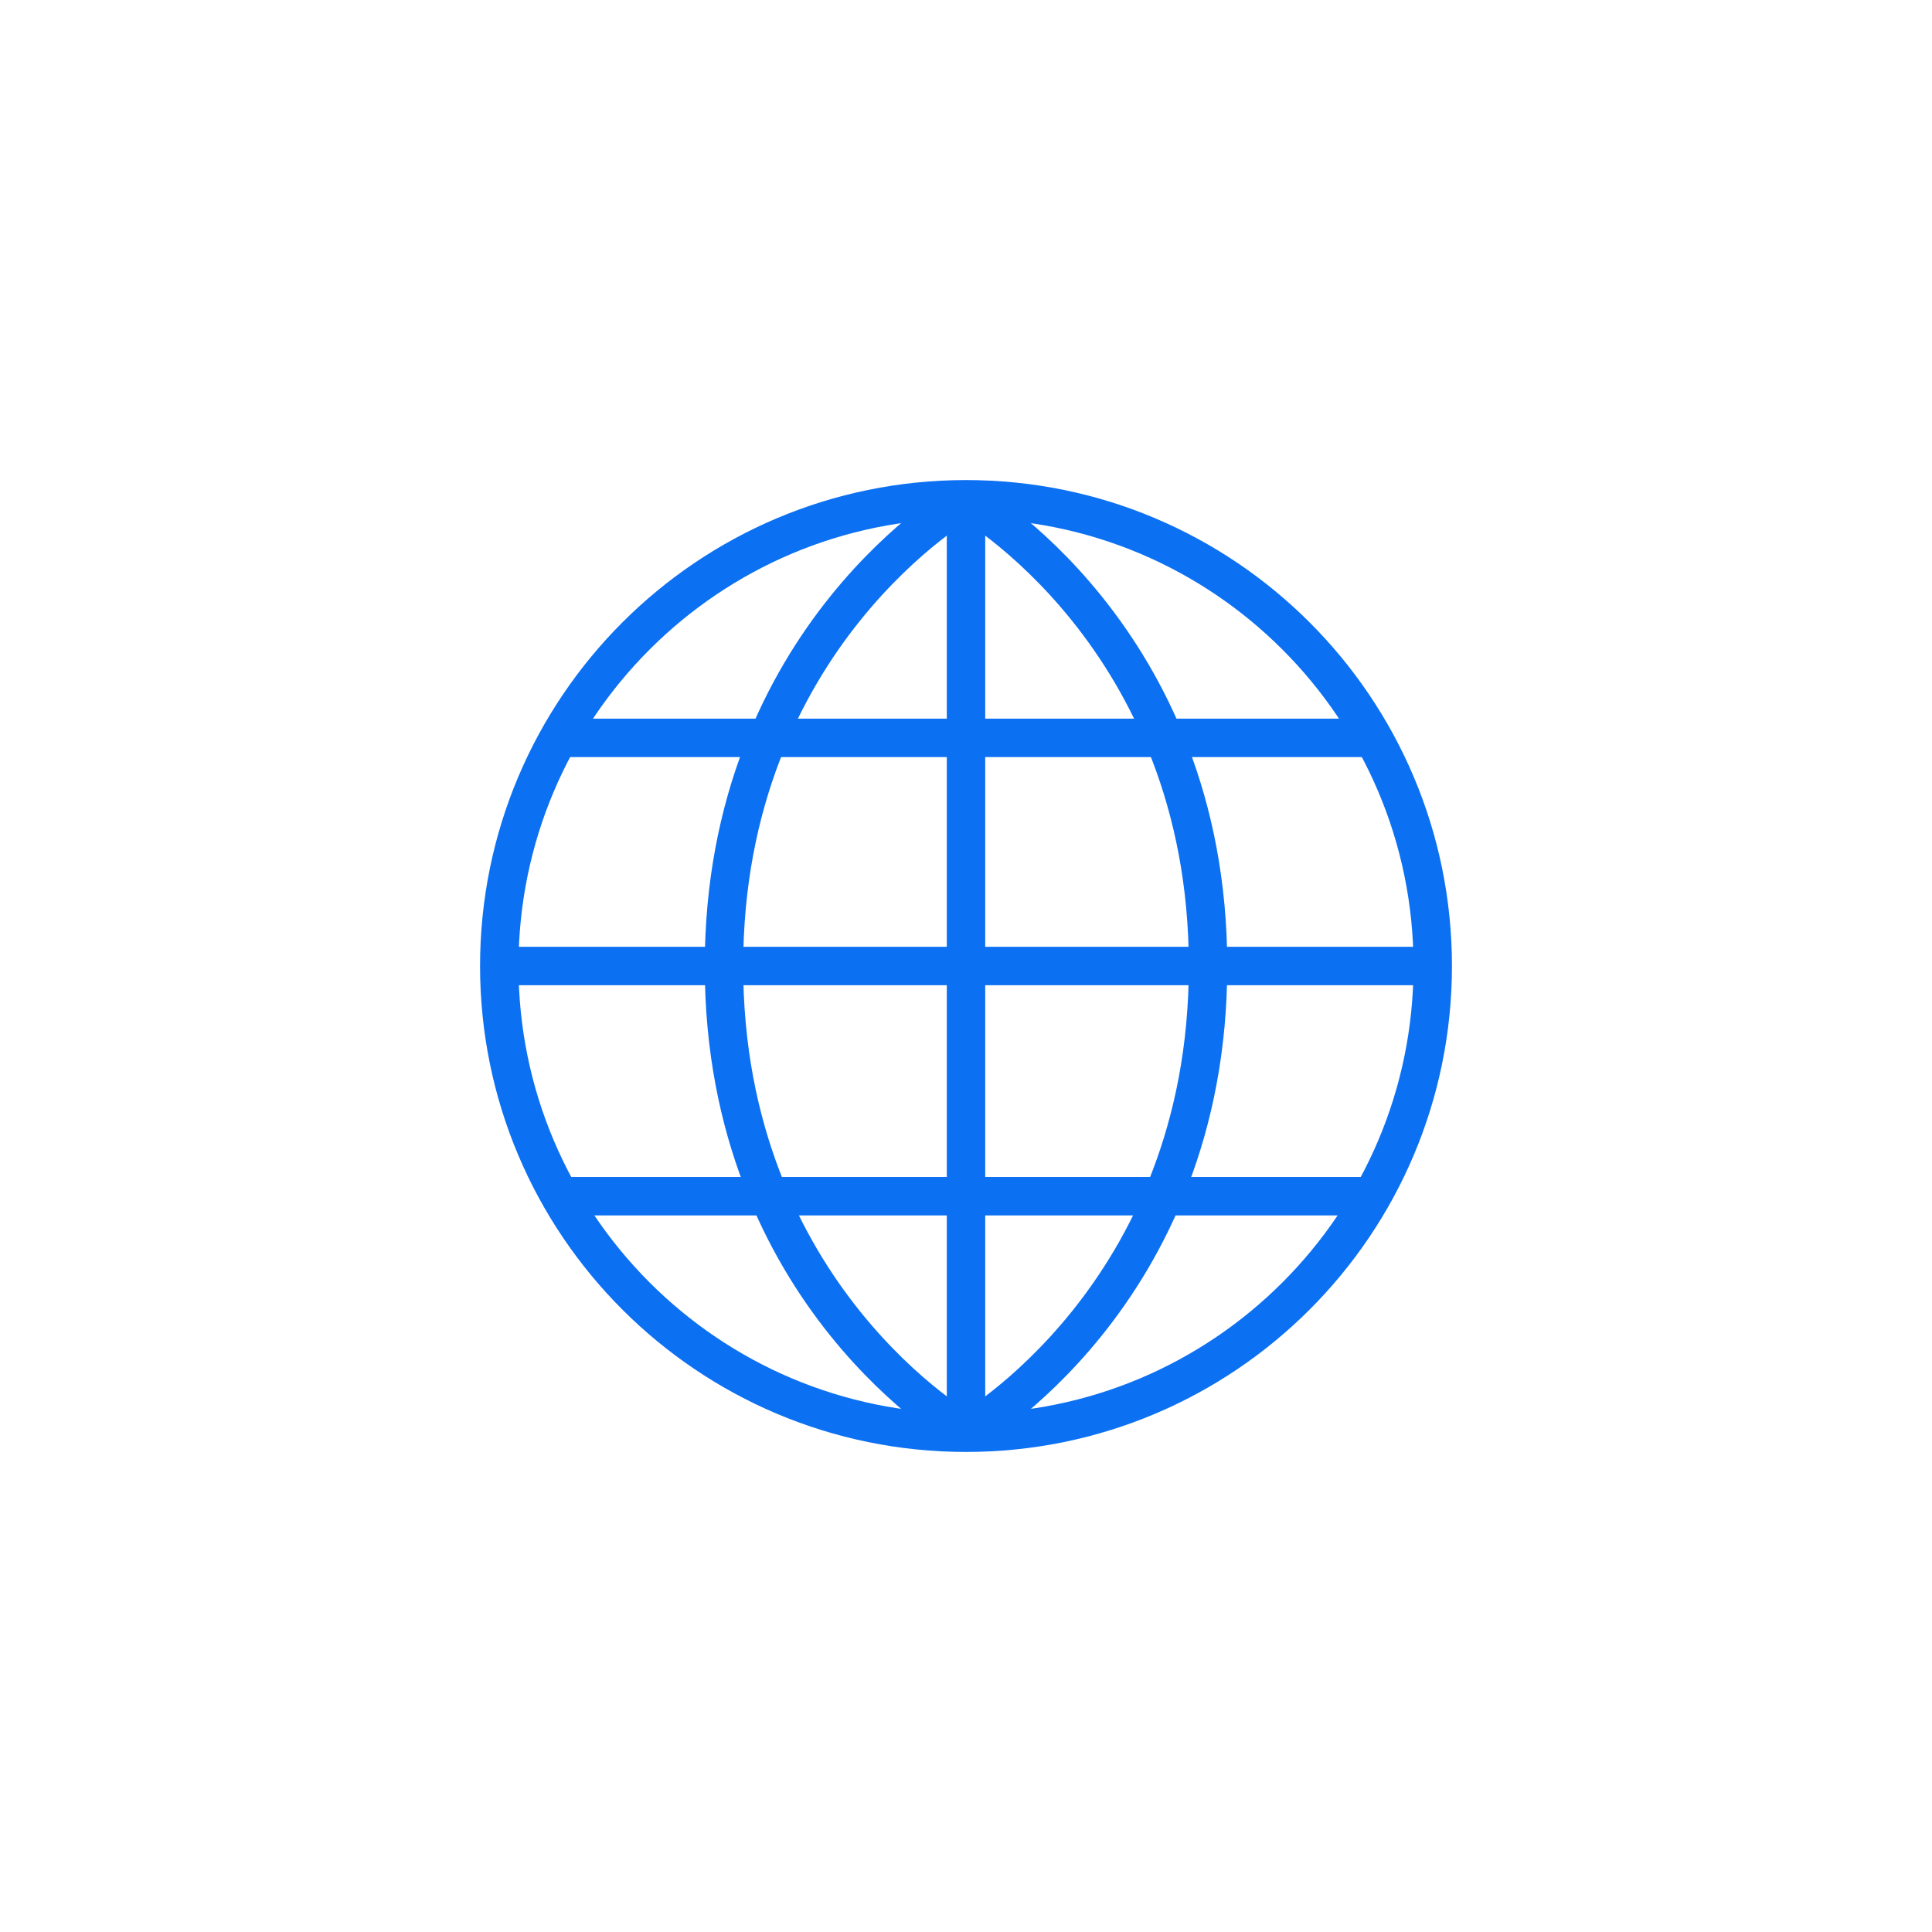
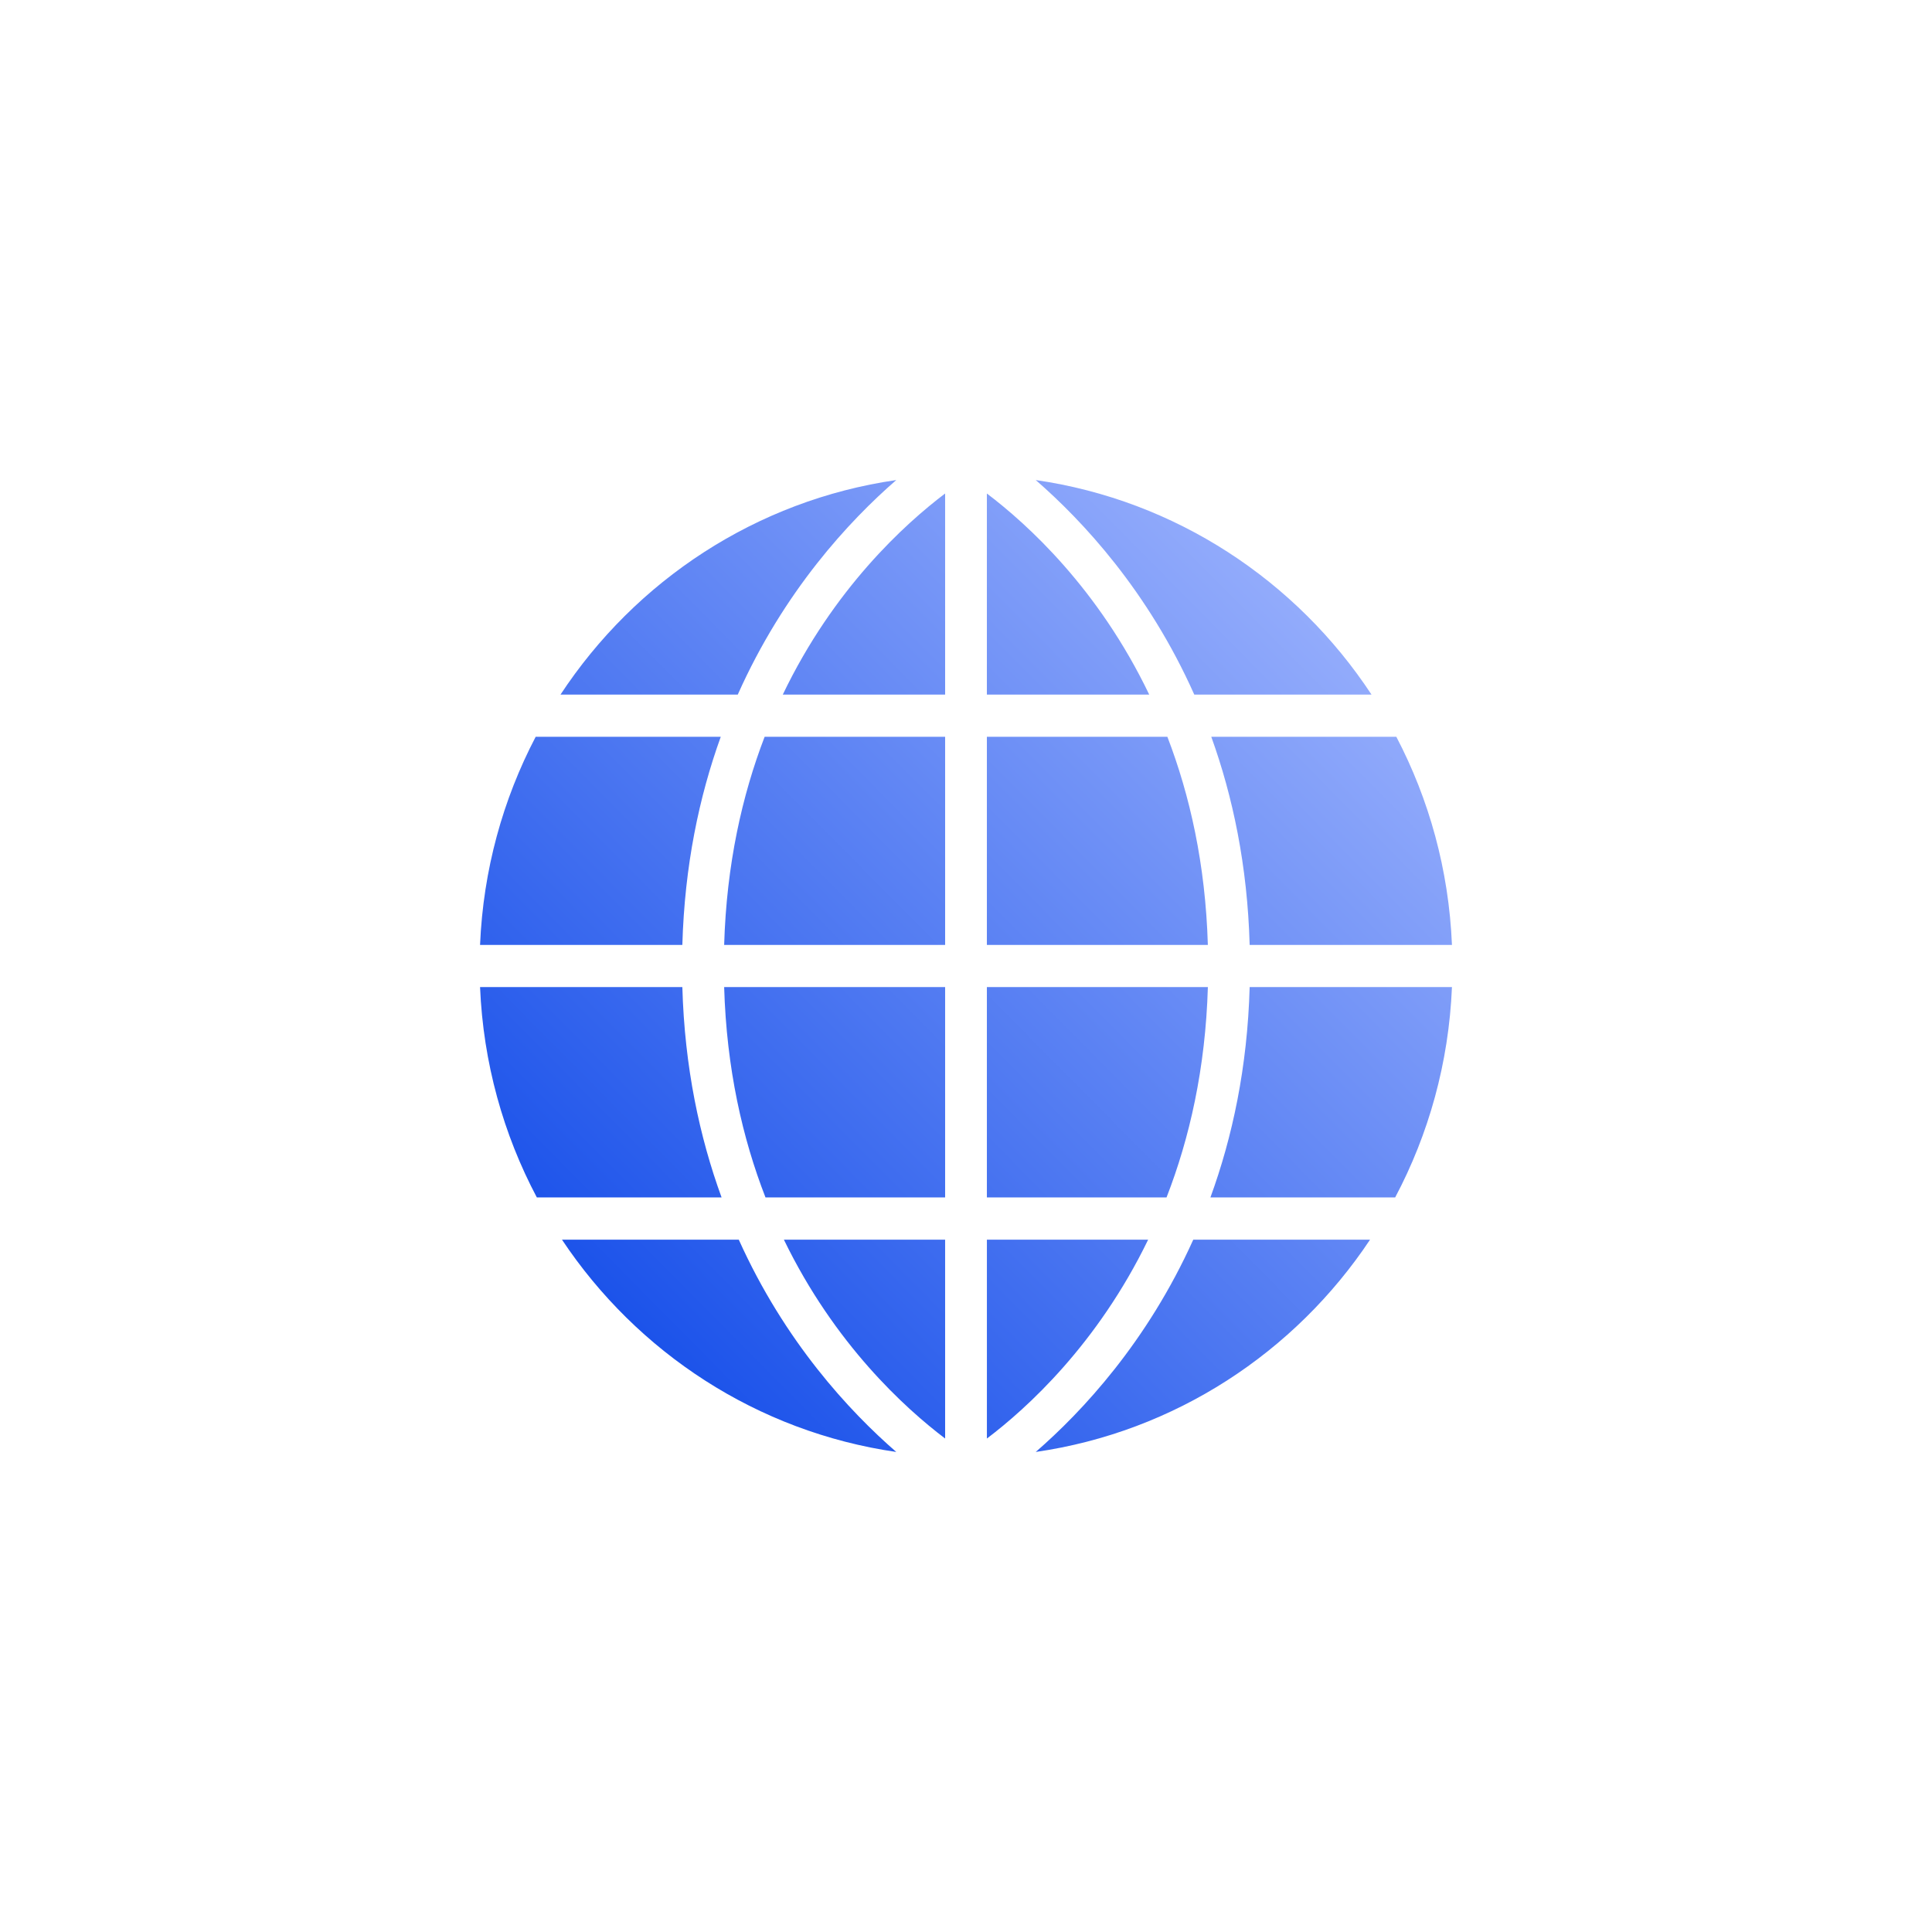
- <svg xmlns="http://www.w3.org/2000/svg" id="svg8" version="1.1" viewBox="0 0 99.393 99.393" height="99.393mm" width="99.393mm">
-   <defs id="defs2" />
-   <g id="layer1" transform="translate(-0.3033294,-0.303328)">
+ <svg xmlns="http://www.w3.org/2000/svg" xmlns:xlink="http://www.w3.org/1999/xlink" id="svg8" version="1.1" viewBox="0 0 99.393 99.393" height="99.393mm" width="99.393mm">
+   <defs id="defs2">
+     <linearGradient id="linearGradient2597">
+       <stop style="stop-color:#adbfff;stop-opacity:1;" offset="0" id="stop2593" />
+       <stop style="stop-color:#003ee6;stop-opacity:1;" offset="1" id="stop2595" />
+     </linearGradient>
+     <linearGradient xlink:href="#linearGradient2597" id="linearGradient2599" x1="72.993" y1="25.742" x2="25.407" y2="73.327" gradientUnits="userSpaceOnUse" gradientTransform="matrix(1.086913,0,0,1.097093,-4.345421,-4.85441)" />
+   </defs>
+   <g id="layer2" style="display:inline" transform="translate(-0.3033294,-0.303328)">
+     <path id="use2224" style="display:inline;fill:url(#linearGradient2599);fill-opacity:1;stroke:none;stroke-width:2.159;stroke-dasharray:none;stroke-opacity:1" d="m 46.413,25 c -7.21,1.042 -13.421,5.179 -17.275,11.038 h 9.12 C 40.631,30.715 43.99,27.105 46.413,25 Z m 7.174,0 c 2.423,2.105 5.785,5.716 8.157,11.038 h 9.118 C 67.008,30.179 60.797,26.042 53.587,25 Z m -4.661,0.691 c -2.076,1.571 -5.741,4.9 -8.352,10.347 h 8.352 z m 2.148,0.001 v 10.346 h 8.352 C 56.814,30.587 53.15,27.262 51.074,25.692 Z M 27.861,38.209 C 26.177,41.427 25.161,45.059 25,48.916 h 10.407 c 0.115,-4.079 0.869,-7.639 1.976,-10.707 z m 11.779,0 c -1.156,3.008 -1.961,6.562 -2.082,10.707 H 48.926 V 38.209 Z m 11.434,0 V 48.916 H 62.442 C 62.321,44.77 61.516,41.216 60.36,38.209 Z m 11.545,0 c 1.106,3.068 1.86,6.627 1.974,10.707 H 75 C 74.839,45.059 73.824,41.427 72.139,38.209 Z M 25,51.084 c 0.163,3.904 1.201,7.576 2.922,10.823 h 9.504 c -1.129,-3.095 -1.903,-6.691 -2.019,-10.823 z m 12.558,0 c 0.122,4.199 0.947,7.791 2.127,10.823 h 9.241 V 51.084 Z m 13.516,0 v 10.823 h 9.242 c 1.18,-3.032 2.004,-6.624 2.127,-10.823 z m 13.519,0 c -0.116,4.132 -0.89,7.729 -2.019,10.823 h 9.504 C 73.8,58.66 74.837,54.988 75,51.084 Z M 29.214,64.078 C 33.073,69.875 39.25,73.964 46.412,75 44.007,72.91 40.678,69.336 38.31,64.078 Z m 11.417,0 c 2.606,5.379 6.234,8.671 8.295,10.231 V 64.078 Z m 10.444,0 v 10.232 c 2.062,-1.56 5.689,-4.853 8.296,-10.232 z m 10.617,0 C 59.322,69.338 55.992,72.91 53.587,75 60.749,73.965 66.928,69.876 70.787,64.078 Z" />
+   </g>
+   <g id="layer1" style="display:inline" transform="translate(-0.3033294,-0.303328)">
    <rect ry="0" y="0.303" x="-99.697" height="99.393" width="99.393" id="rect933" style="fill:none;fill-opacity:1;stroke:none;stroke-width:0.607;stroke-miterlimit:4;stroke-dasharray:none;stroke-opacity:1" transform="scale(-1,1)" />
-     <path d="M 74.011,50 A 24.011,24.011 0 0 1 50,74.011 24.011,24.011 0 0 1 25.989,50 24.011,24.011 0 0 1 50,25.989 24.011,24.011 0 0 1 74.011,50 Z" style="fill:none;fill-opacity:1;stroke:#0c70f2;stroke-width:1.977;stroke-dasharray:none;stroke-opacity:1" id="path849-7" />
-     <path style="fill:none;stroke:#0c70f2;stroke-width:1.977;stroke-linecap:butt;stroke-linejoin:miter;stroke-miterlimit:4;stroke-dasharray:none;stroke-opacity:1" d="M 25.989,50 H 37.994 50 62.006 74.011" id="path899" />
-     <path style="fill:none;stroke:#0c70f2;stroke-width:1.977;stroke-linecap:butt;stroke-linejoin:miter;stroke-miterlimit:4;stroke-dasharray:none;stroke-opacity:1" d="M 50,25.989 V 37.994 50 62.006 74.011" id="path901" />
-     <path style="fill:none;stroke:#0c70f2;stroke-width:1.977;stroke-linecap:butt;stroke-linejoin:miter;stroke-miterlimit:4;stroke-dasharray:none;stroke-opacity:1" d="m 50,25.989 c 0,0 -12.452,7.014 -12.452,24.011 -2e-6,16.997 12.452,24.011 12.452,24.011" id="path905" />
-     <path id="path905-5" d="m 50,25.989 c 0,0 12.452,7.014 12.452,24.011 0,16.997 -12.452,24.011 -12.452,24.011" style="fill:none;stroke:#0c70f2;stroke-width:1.977;stroke-linecap:butt;stroke-linejoin:miter;stroke-miterlimit:4;stroke-dasharray:none;stroke-opacity:1" />
-     <path style="fill:none;stroke:#0c70f2;stroke-width:1.977;stroke-linecap:butt;stroke-linejoin:miter;stroke-miterlimit:4;stroke-dasharray:none;stroke-opacity:1" d="M 29.053,38.263 H 50.002 70.952" id="path940" />
-     <path id="path940-3" d="M 28.988,61.843 H 49.938 70.888" style="fill:none;stroke:#0c70f2;stroke-width:1.977;stroke-linecap:butt;stroke-linejoin:miter;stroke-miterlimit:4;stroke-dasharray:none;stroke-opacity:1" />
  </g>
</svg>
